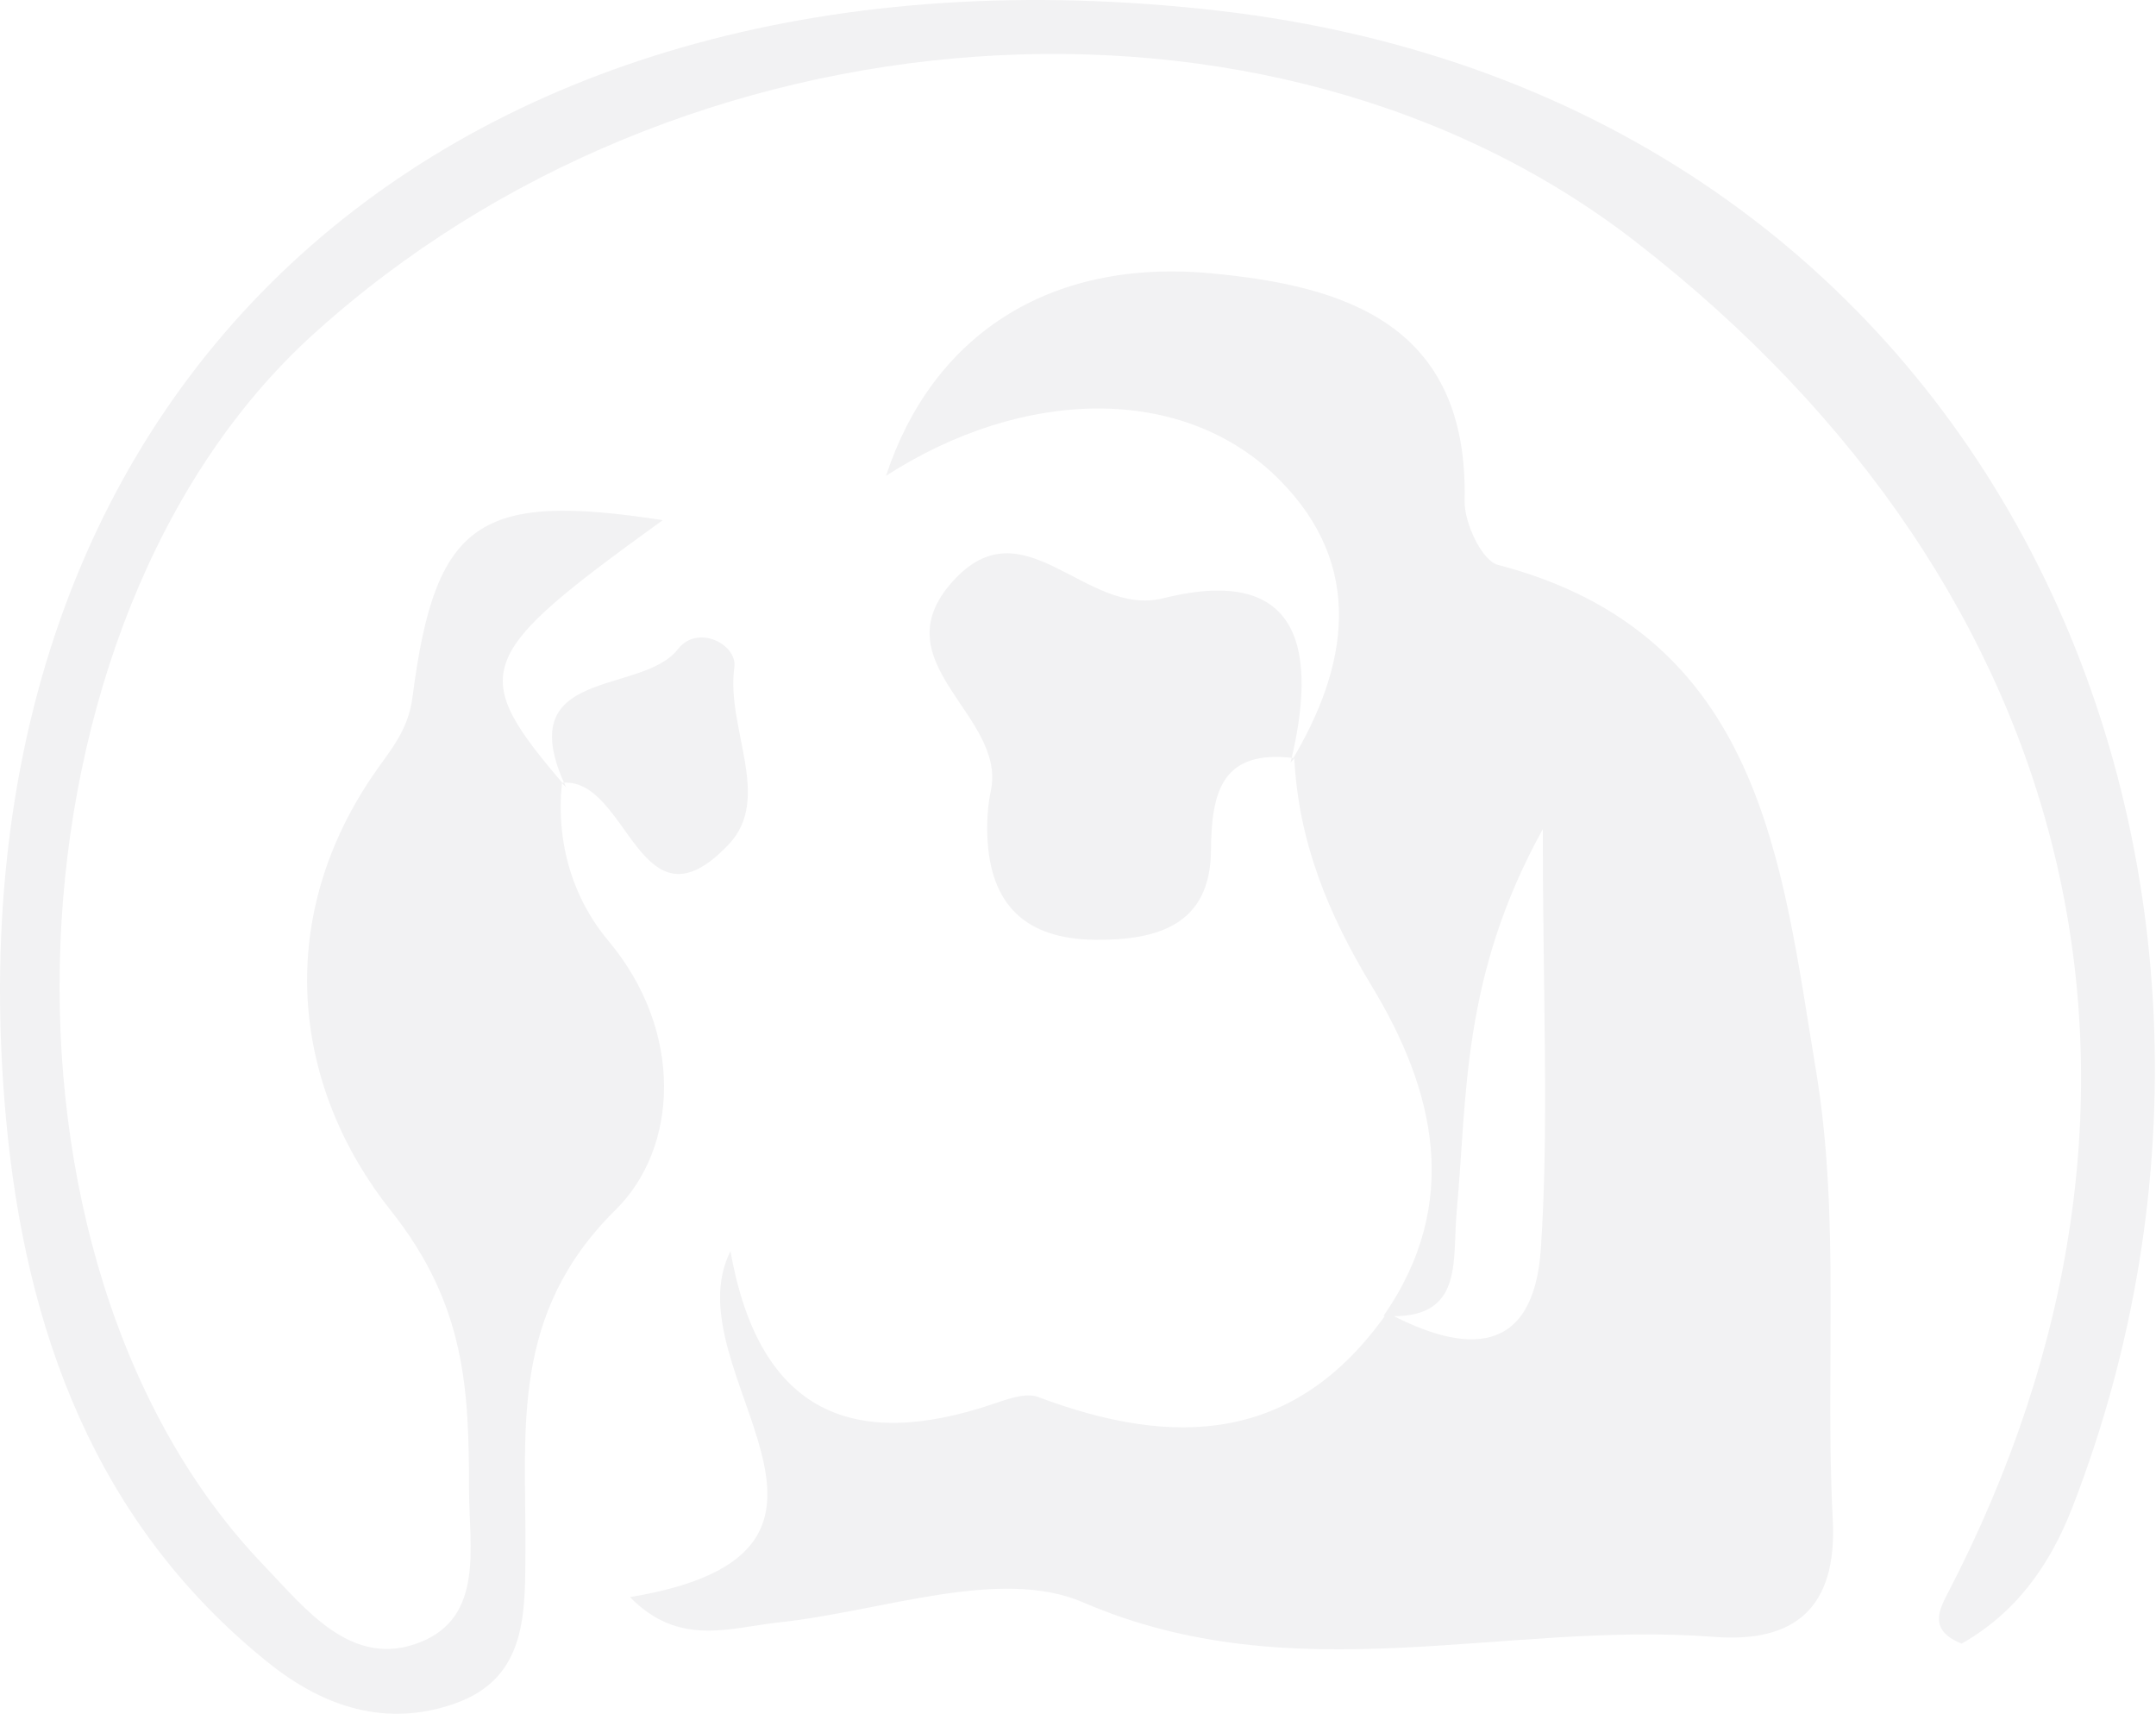
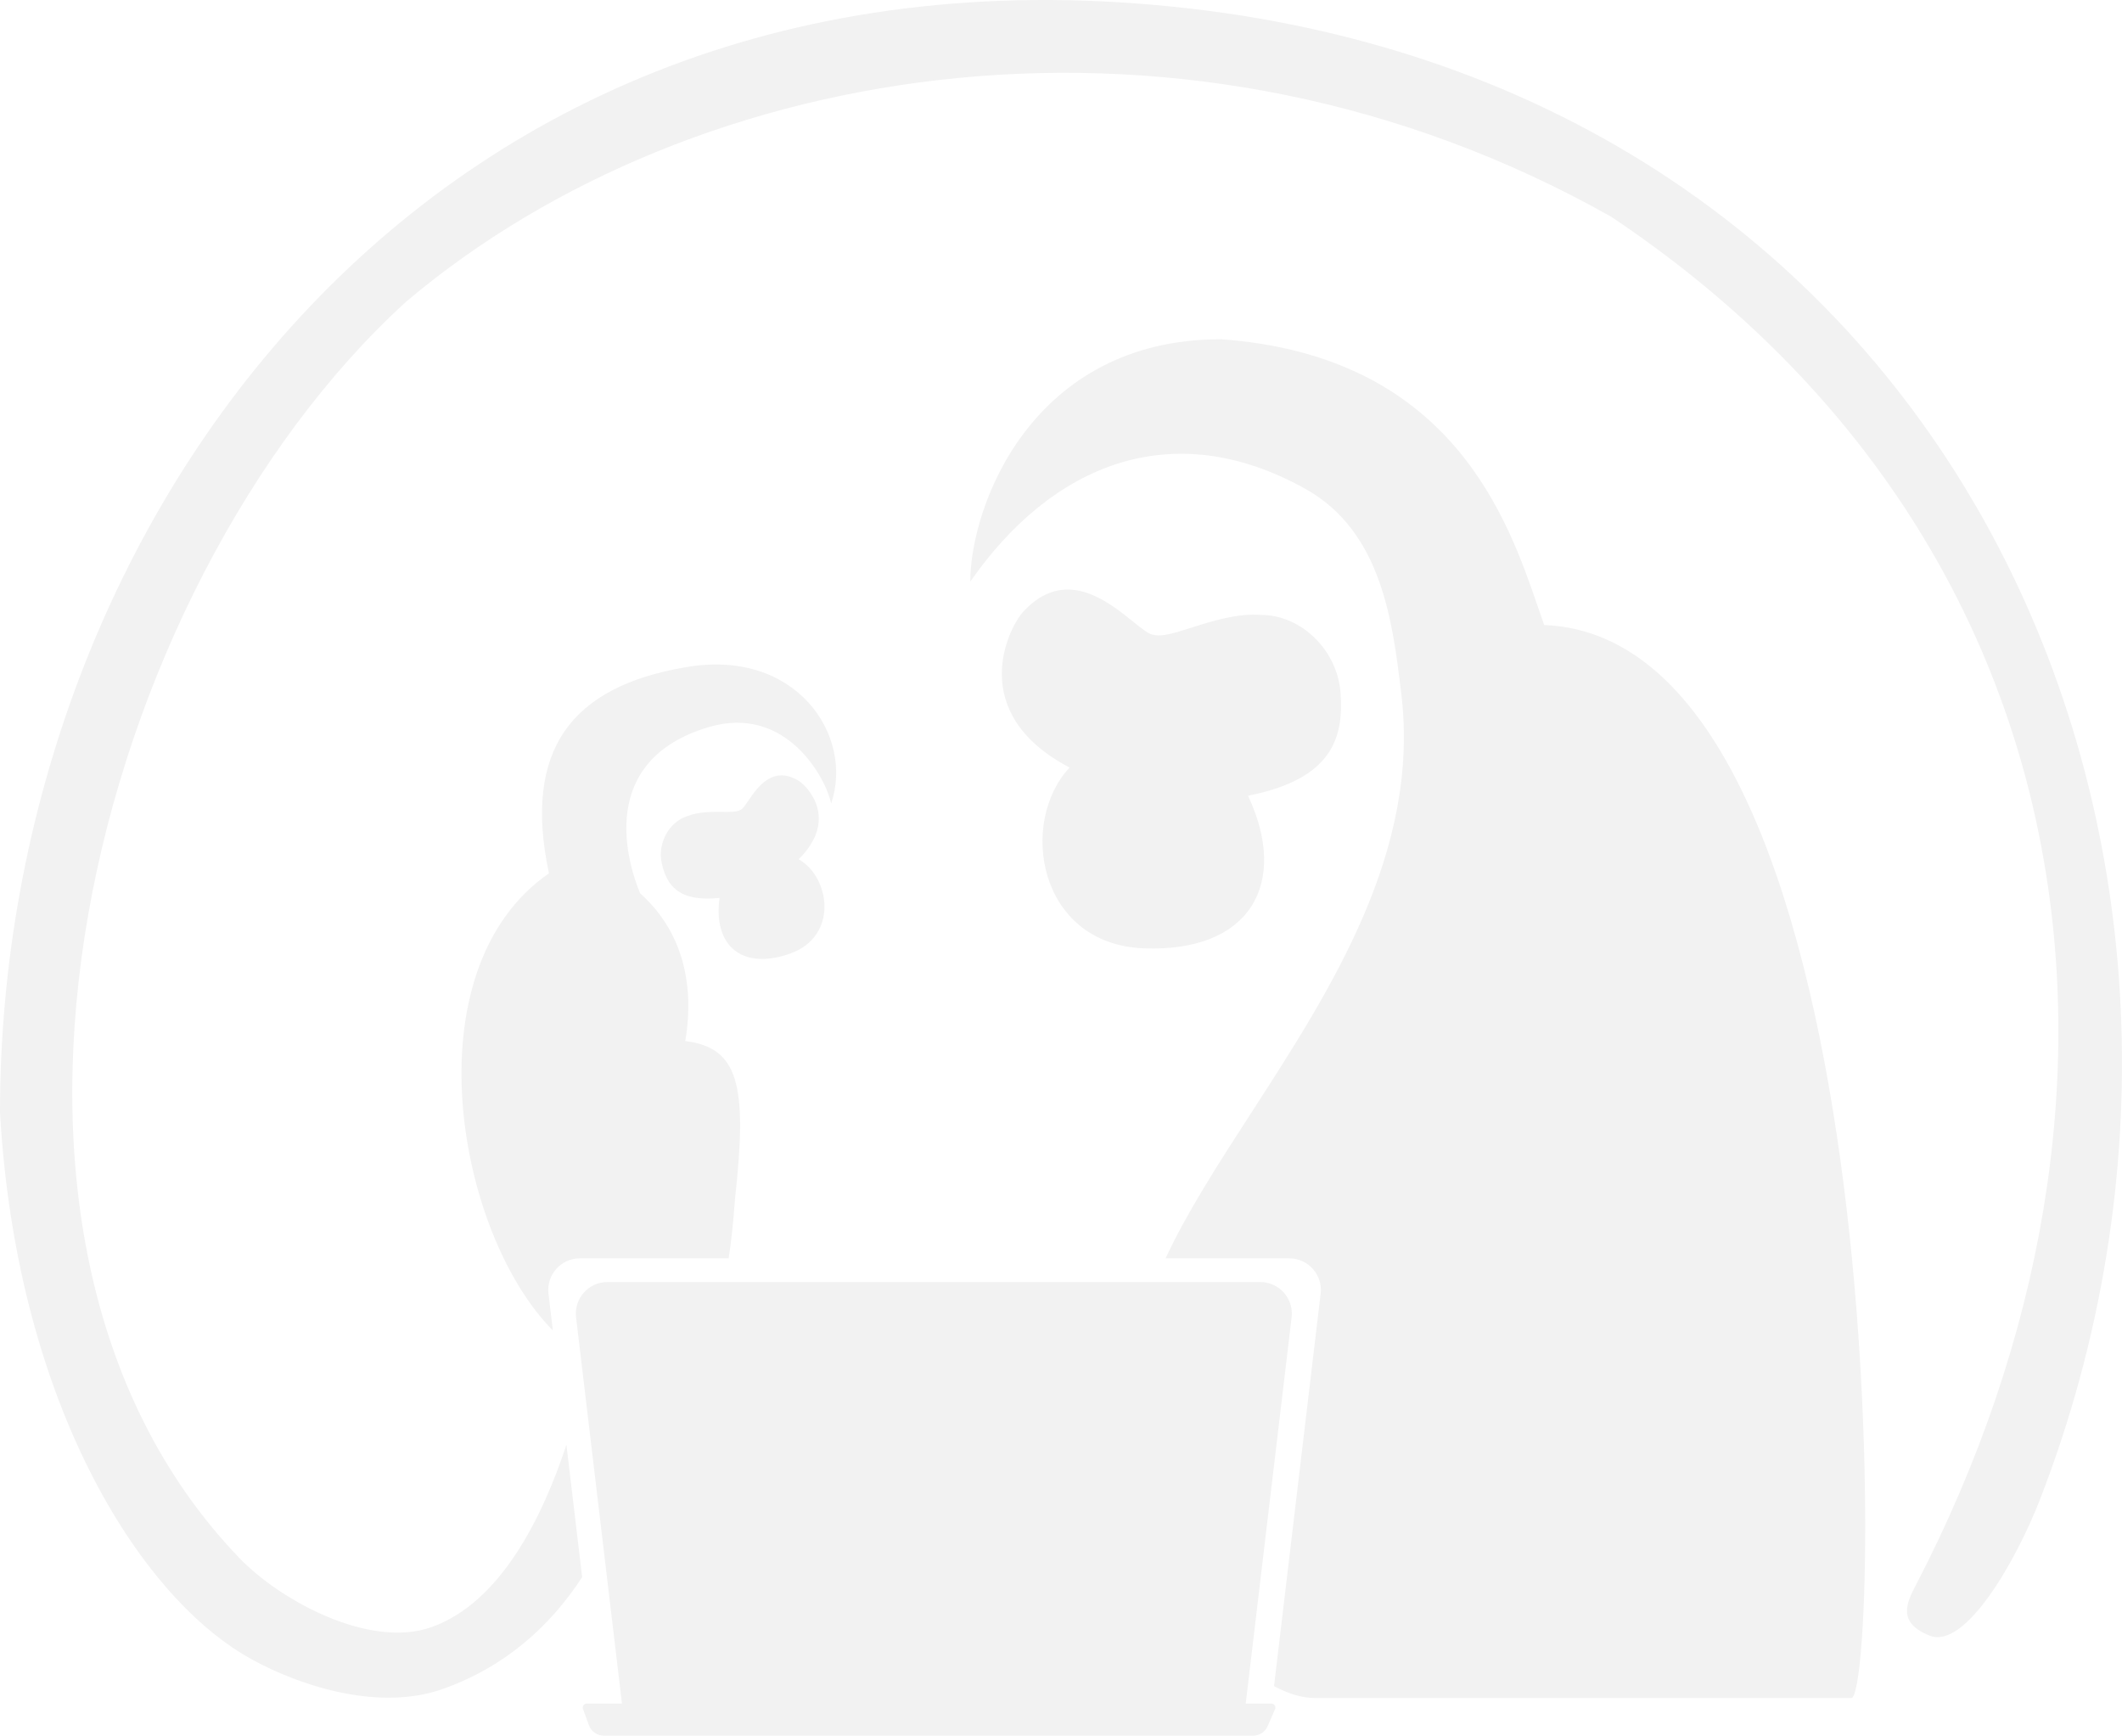
- <svg xmlns="http://www.w3.org/2000/svg" width="151" height="120" viewBox="0 0 151 120" fill="none">
-   <path d="M96.897 92.142C102.395 84.234 100.492 76.327 96.059 69.022C93.002 63.98 90.943 58.913 90.648 53.082L90.39 53.399C94.502 46.613 95.573 39.593 89.604 33.591C82.921 26.868 71.686 27.106 62.055 33.316C65.241 23.628 73.32 18.067 84.809 19.137C94.119 20.004 102.866 22.652 102.576 35.061C102.54 36.592 103.782 39.261 104.909 39.552C123.432 44.386 124.777 60.465 127.192 74.993C128.899 85.231 127.813 95.916 128.361 106.384C128.692 112.682 125.615 115.049 120.023 114.613C105.385 113.476 90.695 118.6 75.86 112.199C70.041 109.686 61.75 112.832 54.601 113.595C51.099 113.969 47.572 115.35 44.122 111.83C63.482 108.621 46.915 96.025 51.161 87.599C53.184 99.063 59.872 101.576 69.545 98.31C70.553 97.967 71.831 97.49 72.705 97.817C82.217 101.399 90.716 101.093 97.156 91.913C102.607 94.826 107.418 95.023 107.92 87.407C108.494 78.7 108.054 69.925 108.054 58.056C102.333 68.404 102.768 76.763 102.023 84.826C101.692 88.388 102.592 92.495 96.902 92.142H96.897Z" fill="#F2F2F3" />
-   <path d="M39.358 54.817C38.929 58.96 40.082 62.859 42.617 65.886C47.924 72.225 47.515 80.372 43.124 84.702C35.722 92.002 36.844 100.024 36.798 108.398C36.772 112.864 36.974 117.479 31.863 119.281C27.11 120.953 22.739 119.592 18.776 116.41C6.637 106.654 1.795 93.087 0.43 78.43C-4.396 26.619 31.915 -5.354 85.269 0.742C140.041 7.003 162.557 60.704 145.147 105.538C143.517 109.733 141.112 112.973 137.388 115.086C135.122 114.177 135.753 112.822 136.41 111.566C154.354 77.049 146.119 41.385 114.536 16.91C88.978 -2.898 47.644 0.03 21.87 23.472C-0.17 43.519 -2.001 88.321 18.497 109.629C21.399 112.646 24.637 116.898 29.448 114.982C33.916 113.201 32.856 108.279 32.851 104.39C32.841 97.386 32.66 91.41 27.368 84.759C20.675 76.348 19.015 64.749 26.096 54.323C27.285 52.569 28.578 51.239 28.894 48.789C30.482 36.463 33.549 34.438 46.419 36.421C33.115 46.021 32.742 47.055 39.648 55.128L39.358 54.832V54.817Z" fill="#F2F2F3" />
-   <path d="M90.649 53.083C85.642 52.465 84.845 55.326 84.814 59.541C84.778 64.765 81.075 65.855 76.647 65.803C71.826 65.741 69.349 63.363 69.152 58.581C69.111 57.511 69.178 56.406 69.395 55.362C70.512 50.071 61.584 46.452 66.705 40.731C71.707 35.139 75.99 43.259 81.478 41.889C91.28 39.443 92.252 45.72 90.39 53.389C90.38 53.399 90.639 53.088 90.639 53.088L90.649 53.083Z" fill="#F2F2F3" />
-   <path d="M39.643 55.117C35.655 46.628 44.934 48.736 47.479 45.455C48.86 43.674 51.658 45.117 51.431 46.732C50.836 50.943 54.105 55.86 51.059 59.099C44.774 65.782 44.024 54.328 39.348 54.816C39.358 54.821 39.648 55.122 39.648 55.122L39.643 55.117Z" fill="#F2F2F3" />
+ <svg xmlns="http://www.w3.org/2000/svg" width="538" height="440" viewBox="0 0 538 440" fill="none">
+   <path fill-rule="evenodd" clip-rule="evenodd" d="M140.164 337.262C115.792 312.738 103.785 245.943 139.179 221.393C132.455 189.812 145.177 174.061 173.642 169.179C201.801 164.127 216.607 186.443 210.723 203.708C209.462 197.391 199.375 178.448 179.622 184.338C151.379 192.76 158.933 218.445 162.295 226.446C174.483 237.394 175.756 252.131 173.738 263.921C187.405 265.551 189.518 275.351 186.347 303.924C185.942 309.523 185.44 314.543 184.745 319H147.001C142.209 319 138.492 323.185 139.057 327.944L140.164 337.262ZM143.607 366.247C137.567 384.583 126.955 406.179 109.5 412.452C93.804 418.093 71.132 405.831 60.673 394.948C-18.5 312.573 23.556 148.771 103 76.452C176.5 14.355 301.353 -5.5 408.5 54.952C530.5 136.452 550.366 277.413 485.689 401.935C483.321 406.468 481.046 411.357 489.213 414.635C498.32 418.29 511.306 395.323 517.179 380.189C579.936 218.449 498.777 24.717 301.353 2.127C109.036 -19.863 0 132.452 0 281.952C4 352.952 33.5 402.375 61.68 419.411C72.5 425.952 94.5 434.473 112.273 428.162C128.567 422.375 139.822 411.744 147.595 399.818L143.607 366.247ZM323.011 427.439C326.665 429.407 330.169 430.448 333.273 430.448H469.524C476.742 425.743 480.5 161.948 391.5 158.448C391.035 157.137 390.553 155.728 390.043 154.237C382.315 131.64 368.133 90.176 309.535 86C261.5 86 246 128.451 246 147.451C266.5 117.951 297 104.951 331 123.951C350.3 134.736 353.065 157.601 355.206 175.307L355.273 175.857C360.107 215.798 337.498 250.772 317.226 282.129C308.907 294.997 300.981 307.256 295.508 319H326.887C331.679 319 335.396 323.185 334.831 327.944L323.011 427.439ZM287.301 157.605C280.713 152.308 269.966 143.668 259.448 155.05C255.678 159.129 244.786 180.7 271.177 194.576C258.191 208.452 263.132 239.382 290.027 240.409C316.922 241.435 326.89 224.01 316.418 201.724C337.782 197.519 340.714 187.007 339.876 175.654C339.069 164.721 329.822 155.891 319.769 155.891C313.705 155.423 307.381 157.431 302.172 159.086C298.024 160.403 294.583 161.496 292.54 160.937C291.445 160.937 289.634 159.481 287.301 157.605ZM202.322 197.827C195.798 194.061 192.025 199.606 189.711 203.005C188.892 204.209 188.256 205.144 187.746 205.301C186.874 205.853 185.116 205.84 182.996 205.824C180.333 205.804 177.101 205.78 174.343 206.867C169.66 208.309 166.612 213.726 167.796 218.908C169.025 224.289 171.891 228.74 182.442 227.625C180.743 239.454 187.872 246.099 200.254 241.767C212.636 237.434 210.525 222.393 202.496 217.825C212.81 207.611 204.659 199.177 202.322 197.827Z" fill="#F2F2F2" />
+   <path fill-rule="evenodd" clip-rule="evenodd" d="M154.001 325C149.209 325 145.492 329.185 146.057 333.944L157.69 431.869H148.745C148.051 431.869 147.568 432.558 147.805 433.21L149.314 437.365C149.888 438.947 151.391 440 153.073 440H317.72C319.311 440 320.751 439.057 321.387 437.598L323.274 433.268C323.561 432.608 323.077 431.869 322.357 431.869H315.834L327.467 333.944C328.033 329.185 324.316 325 319.523 325H154.001Z" fill="#F2F2F2" />
</svg>
